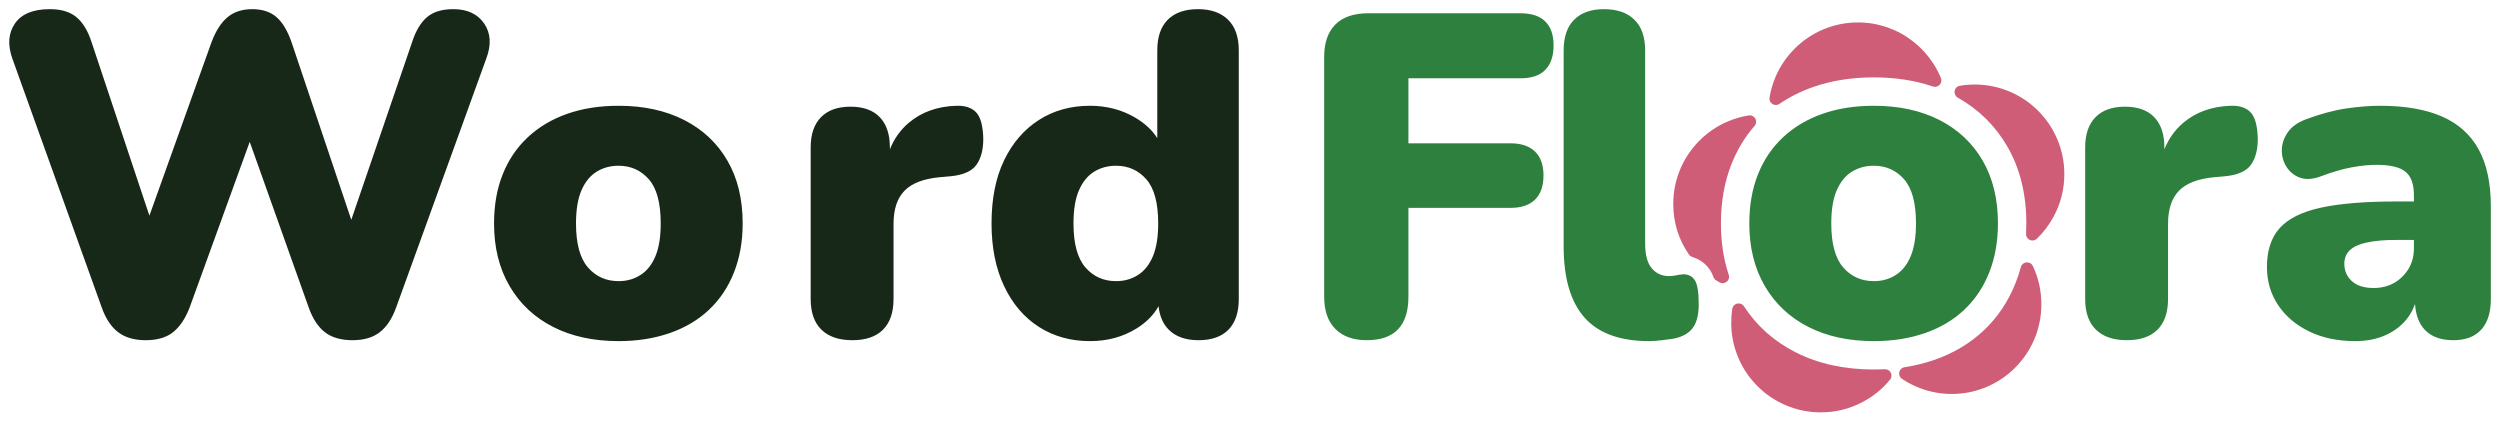
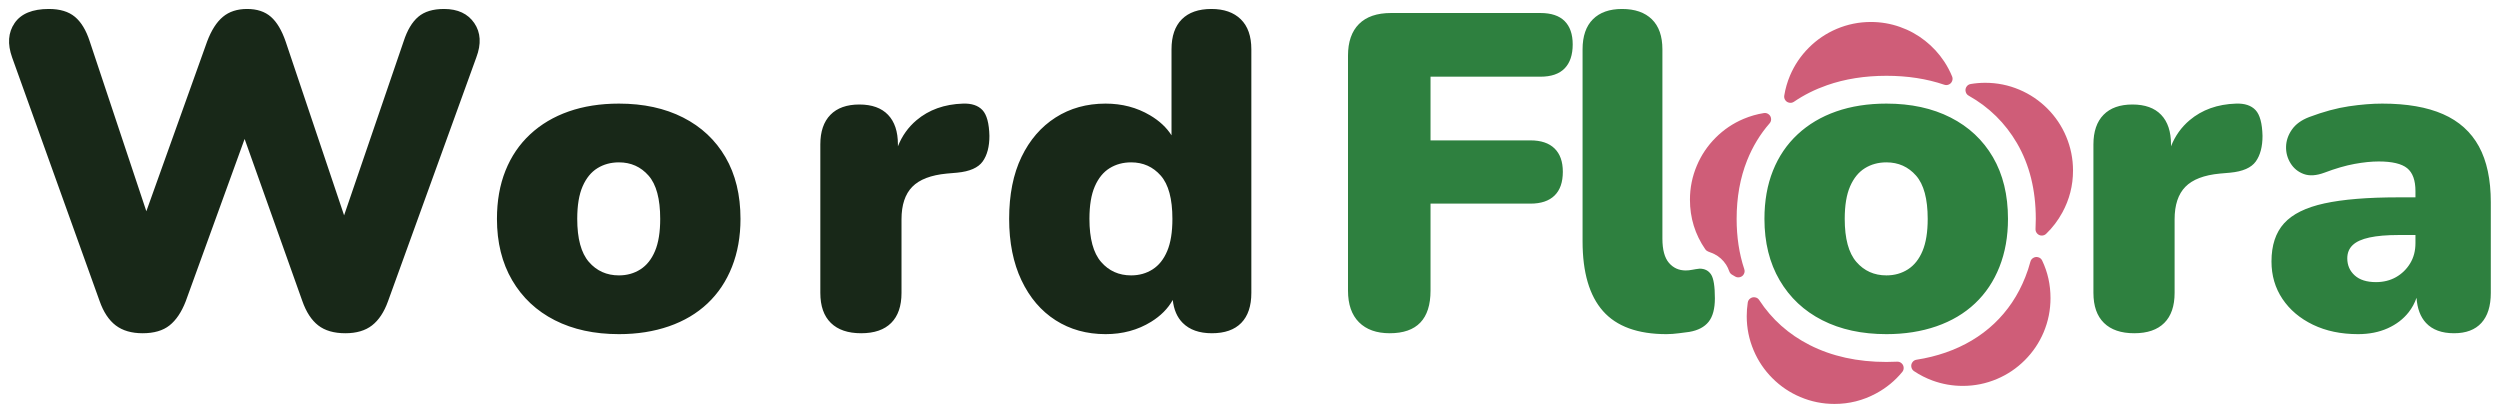
- <svg xmlns="http://www.w3.org/2000/svg" width="5460" height="921" viewBox="20 46 5460 921" role="img" aria-label="WordFlora">
-   <path fill="#CF5D78" d="M4241.4 234.9Q4182.9 215 4112.5 215Q4040 215 3980 236Q3939.7 250.1 3906.4 272.8Q3901.6 276.1 3895.9 275Q3890.2 274 3886.9 269.2Q3883.8 264.6 3884.7 259Q3888.4 236.2 3897.5 214.5Q3912.4 179.4 3939.5 152.3Q3966.5 125.3 4001.6 110.4Q4038 95 4077.8 95Q4111.4 95 4142.8 106.1Q4173.2 116.8 4198.6 136.8Q4223.8 156.6 4241.4 183.3Q4251.8 199.1 4258.9 216.4Q4261.1 221.7 4258.8 227.1Q4256.6 232.4 4251.2 234.6Q4246.4 236.6 4241.4 234.9ZM4112.5 853Q4124.5 853 4136.2 852.4Q4142 852.1 4146.3 856Q4150.6 859.9 4150.9 865.7Q4151.2 871.1 4147.8 875.3Q4123.5 904.9 4089.2 923.3Q4046 946.6 3996.7 946.6Q3956.8 946.6 3920.5 931.2Q3885.4 916.4 3858.3 889.3Q3831.2 862.2 3816.4 827.1Q3801 790.7 3801 750.9Q3801 735.5 3803.3 720.6Q3804.2 714.8 3808.9 711.4Q3813.6 708 3819.3 708.9Q3825.5 709.8 3828.9 715.1Q3871 779.5 3941.4 815.3Q4015.6 853 4112.5 853ZM4179.7 848Q4213.4 842.8 4244.3 832.1Q4307.4 810.2 4352.6 767.6Q4398.1 724.6 4422.1 663.8Q4428.8 647.1 4433.5 629.4Q4435 623.8 4440.1 620.9Q4445.1 618 4450.7 619.5Q4456.9 621.1 4459.7 626.9Q4478.3 665.8 4478.3 710.7Q4478.3 750.5 4463 786.9Q4448.1 822 4421 849.1Q4393.9 876.2 4358.8 891Q4322.5 906.4 4282.7 906.4Q4247.8 906.4 4215.3 894.5Q4193.3 886.4 4174 873.5Q4169.2 870.2 4168.1 864.6Q4166.9 858.9 4170.2 854Q4173.6 848.9 4179.7 848ZM4528.5 426.3Q4528.5 476.2 4504.7 519.8Q4490.1 546.6 4468.6 567.3Q4464.4 571.3 4458.6 571.2Q4452.8 571.1 4448.8 566.9Q4444.6 562.5 4444.9 556.4Q4445.5 545.4 4445.5 534Q4445.5 437.3 4403.6 365.3Q4364.3 297.9 4295.9 259.3Q4290.8 256.5 4289.3 250.9Q4287.7 245.3 4290.5 240.2Q4293.8 234.4 4300.4 233.3Q4316.4 230.6 4332.8 230.6Q4372.6 230.6 4409 246Q4444.1 260.9 4471.2 287.9Q4498.3 315 4513.1 350.1Q4528.5 386.5 4528.5 426.3ZM3851.9 321.1Q3820.5 357.1 3801.9 403.5Q3778.5 462.1 3778.5 534Q3778.5 594.7 3795.5 646Q3797.4 651.5 3794.8 656.7Q3792.2 661.9 3786.7 663.7Q3780.8 665.6 3775.5 662.7Q3771.7 660.6 3768 658.3Q3763.8 655.7 3762.1 651Q3759.1 642.5 3755 636.1Q3744.9 620.7 3729 612.6Q3724.7 610.4 3720.2 608.9Q3717.4 607.9 3714.7 606.7Q3710.8 605.1 3708.5 601.7Q3674.4 552.1 3674.4 491.3Q3674.4 451.5 3689.8 415.2Q3704.6 380.1 3731.7 353Q3758.8 325.9 3793.9 311.1Q3815.9 301.8 3839.2 298.1Q3844.9 297.2 3849.6 300.6Q3854.3 304 3855.2 309.7Q3856.2 316.2 3851.9 321.1Z" />
-   <path fill="#182818" d="M338 789Q301 789 278 771.5Q255 754 242 717L47 174Q31 129 52.5 97.5Q74 66 129 66Q166 66 187 83.5Q208 101 220 138L346.3 517L482 138Q496 101 517 83.5Q538 66 571 66Q604 66 624 83.5Q644 101 657 139L787.2 526.1L920 138Q932 101 952.5 83.5Q973 66 1010 66Q1056 66 1077.5 97.5Q1099 129 1082 174L885 718Q872 754 849.5 771.5Q827 789 790 789Q752 789 729.5 771.5Q707 754 694 717L565.4 355.8L434 718Q420 754 398 771.5Q376 789 338 789ZM2400.5 791Q2337.5 791 2289 760Q2240.5 729 2213 671Q2185.5 613 2185.5 534Q2185.5 453 2213 396Q2240.5 339 2289 308Q2337.5 277 2400.5 277Q2455.5 277 2499.5 303Q2530.9 321.5 2547.5 347.7V156Q2547.5 112 2570.5 89Q2593.5 66 2636.5 66Q2678.5 66 2702 89Q2725.5 112 2725.5 156V699Q2725.5 743 2703 766Q2680.5 789 2637.5 789Q2595.5 789 2572.5 766Q2553.8 747.3 2550.3 714.8Q2534.1 743.7 2502 763.5Q2457.5 791 2400.5 791ZM1371 791Q1289 791 1228 760Q1167 729 1133 671Q1099 613 1099 534Q1099 474 1118 426.5Q1137 379 1173 345.5Q1209 312 1259 294.5Q1309 277 1371 277Q1453 277 1514 308Q1575 339 1608.5 396.5Q1642 454 1642 534Q1642 593 1623 641Q1604 689 1568.5 722.5Q1533 756 1482.5 773.5Q1432 791 1371 791ZM1881.5 789Q1837.5 789 1814 766Q1790.5 743 1790.5 699V368Q1790.5 325 1813 302Q1835.5 279 1877.5 279Q1919.5 279 1941.5 302Q1963.5 325 1963.5 368V372.2Q1977.2 337.5 2005 314Q2046.5 279 2108.5 277Q2137.5 276 2152 291.5Q2166.5 307 2167.5 349Q2167.5 385 2152.5 406Q2137.5 427 2095.5 431L2072.5 433Q2019.5 438 1995.5 462.5Q1971.5 487 1971.5 535V699Q1971.5 743 1948.5 766Q1925.5 789 1881.5 789ZM1371 660Q1398 660 1419 646.5Q1440 633 1451.5 605.5Q1463 578 1463 534Q1463 467 1437 437.5Q1411 408 1371 408Q1344 408 1323 421Q1302 434 1290 461.5Q1278 489 1278 534Q1278 600 1304 630Q1330 660 1371 660ZM2457.5 660Q2484.5 660 2505.5 646.5Q2526.5 633 2538 605.5Q2549.5 578 2549.5 534Q2549.5 467 2523.5 437.5Q2497.5 408 2457.5 408Q2430.5 408 2409.5 421Q2388.5 434 2376.5 461.5Q2364.5 489 2364.5 534Q2364.5 600 2390.5 630Q2416.5 660 2457.5 660Z" />
-   <path fill="#2E803F" d="M4112.5 791Q4030.5 791 3969.5 760Q3908.5 729 3874.5 671Q3840.5 613 3840.5 534Q3840.5 474 3859.5 426.5Q3878.5 379 3914.5 345.5Q3950.5 312 4000.5 294.5Q4050.5 277 4112.5 277Q4194.5 277 4255.5 308Q4316.5 339 4350 396.5Q4383.5 454 4383.5 534Q4383.5 593 4364.5 641Q4345.5 689 4310 722.5Q4274.5 756 4224 773.5Q4173.5 791 4112.5 791ZM3005 789Q2961 789 2936.5 764.5Q2912 740 2912 694V170Q2912 124 2936.5 99.5Q2961 75 3008 75H3341Q3377 75 3395 93Q3413 111 3413 145Q3413 180 3395 198.5Q3377 217 3341 217H3096V359H3319Q3354 359 3372.5 377Q3391 395 3391 429Q3391 464 3372.5 482Q3354 500 3319 500H3096V694Q3096 789 3005 789ZM5164 791Q5107 791 5063.5 770Q5020 749 4995.5 712.5Q4971 676 4971 629Q4971 575 4999 544Q5027 513 5089 499.5Q5151 486 5254 486H5292V472Q5292 436 5273.5 421Q5255 406 5210 406Q5186 406 5156 411.5Q5126 417 5089 431Q5062 441 5043 434Q5024 427 5013.5 410Q5003 393 5003.5 373Q5004 353 5016.5 335Q5029 317 5055 307Q5103 289 5143.5 283Q5184 277 5218 277Q5300 277 5353.5 300.5Q5407 324 5433.5 372.5Q5460 421 5460 497V699Q5460 743 5439 766Q5418 789 5378 789Q5337 789 5315.5 766Q5296.8 745.9 5294.4 709.9Q5288.2 727.7 5277 742Q5259 765 5230 778Q5201 791 5164 791ZM3622 791Q3526 791 3480.5 739.5Q3435 688 3435 584V156Q3435 112 3458 89Q3481 66 3523 66Q3566 66 3589.5 89Q3613 112 3613 156V578Q3613 615 3627.5 632Q3642 649 3665 649Q3672 649 3679.5 647.5Q3687 646 3696 645Q3713 645 3721.5 658Q3730 671 3730 711Q3730 746 3716 763.5Q3702 781 3673 786Q3665 787 3650 789Q3635 791 3622 791ZM4665 789Q4621 789 4597.5 766Q4574 743 4574 699V368Q4574 325 4596.5 302Q4619 279 4661 279Q4703 279 4725 302Q4747 325 4747 368V372.2Q4760.7 337.5 4788.5 314Q4830 279 4892 277Q4921 276 4935.5 291.5Q4950 307 4951 349Q4951 385 4936 406Q4921 427 4879 431L4856 433Q4803 438 4779 462.5Q4755 487 4755 535V699Q4755 743 4732 766Q4709 789 4665 789ZM4112.5 660Q4139.5 660 4160.5 646.5Q4181.5 633 4193 605.5Q4204.5 578 4204.5 534Q4204.5 467 4178.5 437.5Q4152.5 408 4112.5 408Q4085.5 408 4064.5 421Q4043.5 434 4031.5 461.5Q4019.5 489 4019.5 534Q4019.5 600 4045.5 630Q4071.5 660 4112.5 660ZM5292 570H5254Q5215 570 5189.5 575.5Q5164 581 5152 592.5Q5140 604 5140 622Q5140 645 5156.5 660Q5173 675 5204 675Q5229 675 5248.5 664Q5268 653 5280 633.5Q5292 614 5292 588V570Z" />
+ <svg xmlns="http://www.w3.org/2000/svg" width="5574" height="921" viewBox="20 46 5574 921" role="img" aria-label="WordFlora">
+   <path fill="#CF5D78" d="M4354.9 234.9Q4296.4 215 4226 215Q4153.5 215 4093.5 236Q4053.2 250.1 4019.9 272.8Q4015.1 276.1 4009.4 275Q4003.7 274 4000.4 269.2Q3997.3 264.6 3998.2 259Q4001.9 236.2 4011 214.5Q4025.9 179.4 4053 152.3Q4080 125.3 4115.1 110.4Q4151.5 95 4191.3 95Q4224.9 95 4256.3 106.1Q4286.7 116.8 4312.1 136.8Q4337.3 156.6 4354.9 183.3Q4365.3 199.1 4372.4 216.4Q4374.6 221.7 4372.3 227.1Q4370.1 232.4 4364.7 234.6Q4359.9 236.6 4354.9 234.9ZM4226 853Q4238 853 4249.7 852.4Q4255.5 852.1 4259.8 856Q4264.1 859.9 4264.4 865.7Q4264.7 871.1 4261.3 875.3Q4237 904.9 4202.7 923.3Q4159.5 946.6 4110.2 946.6Q4070.3 946.6 4034 931.2Q3998.9 916.4 3971.8 889.3Q3944.7 862.2 3929.9 827.1Q3914.5 790.7 3914.5 750.9Q3914.5 735.5 3916.8 720.6Q3917.7 714.8 3922.4 711.4Q3927.1 708 3932.8 708.9Q3939 709.8 3942.4 715.1Q3984.5 779.5 4054.9 815.3Q4129.1 853 4226 853ZM4293.2 848Q4326.9 842.8 4357.8 832.1Q4420.9 810.2 4466.1 767.6Q4511.6 724.6 4535.6 663.8Q4542.3 647.1 4547 629.4Q4548.5 623.8 4553.6 620.9Q4558.6 618 4564.2 619.5Q4570.4 621.1 4573.2 626.9Q4591.8 665.8 4591.8 710.7Q4591.8 750.5 4576.5 786.9Q4561.6 822 4534.5 849.1Q4507.4 876.2 4472.3 891Q4436 906.4 4396.2 906.4Q4361.3 906.4 4328.8 894.5Q4306.8 886.4 4287.5 873.5Q4282.7 870.2 4281.6 864.6Q4280.4 858.9 4283.7 854Q4287.1 848.9 4293.2 848ZM4642 426.3Q4642 476.2 4618.2 519.8Q4603.6 546.6 4582.1 567.3Q4577.9 571.3 4572.1 571.2Q4566.3 571.1 4562.3 566.9Q4558.1 562.5 4558.4 556.4Q4559 545.4 4559 534Q4559 437.3 4517.1 365.3Q4477.8 297.9 4409.4 259.3Q4404.3 256.5 4402.8 250.9Q4401.2 245.3 4404 240.2Q4407.3 234.4 4413.9 233.3Q4429.9 230.6 4446.3 230.6Q4486.1 230.6 4522.5 246Q4557.6 260.9 4584.7 287.9Q4611.8 315 4626.6 350.1Q4642 386.5 4642 426.3ZM3965.4 321.1Q3934 357.1 3915.4 403.5Q3892 462.1 3892 534Q3892 594.7 3909 646Q3910.9 651.5 3908.3 656.7Q3905.7 661.9 3900.2 663.7Q3894.3 665.6 3889 662.7Q3885.2 660.6 3881.5 658.3Q3877.3 655.7 3875.6 651Q3872.6 642.5 3868.5 636.1Q3858.4 620.7 3842.5 612.6Q3838.2 610.4 3833.7 608.9Q3830.9 607.9 3828.2 606.7Q3824.3 605.1 3822 601.7Q3787.9 552.1 3787.9 491.3Q3787.9 451.5 3803.3 415.2Q3818.1 380.1 3845.2 353Q3872.3 325.9 3907.4 311.1Q3929.4 301.8 3952.7 298.1Q3958.4 297.2 3963.1 300.6Q3967.8 304 3968.7 309.7Q3969.7 316.2 3965.4 321.1Z" />
+   <path fill="#182818" d="M338 789Q301 789 278 771.5Q255 754 242 717L47 174Q31 129 52.5 97.5Q74 66 129 66Q166 66 187 83.5Q208 101 220 138L346.3 517L482 138Q496 101 517 83.5Q538 66 571 66Q604 66 624 83.5Q644 101 657 139L787.2 526.1L920 138Q932 101 952.5 83.5Q973 66 1010 66Q1056 66 1077.5 97.5Q1099 129 1082 174L885 718Q872 754 849.5 771.5Q827 789 790 789Q752 789 729.5 771.5Q707 754 694 717L565.4 355.8L434 718Q420 754 398 771.5Q376 789 338 789ZM2485 791Q2422 791 2373.5 760Q2325 729 2297.5 671Q2270 613 2270 534Q2270 453 2297.5 396Q2325 339 2373.5 308Q2422 277 2485 277Q2540 277 2584 303Q2615.4 321.5 2632 347.7V156Q2632 112 2655 89Q2678 66 2721 66Q2763 66 2786.5 89Q2810 112 2810 156V699Q2810 743 2787.5 766Q2765 789 2722 789Q2680 789 2657 766Q2638.3 747.3 2634.8 714.8Q2618.6 743.7 2586.5 763.5Q2542 791 2485 791ZM1400 791Q1318 791 1257 760Q1196 729 1162 671Q1128 613 1128 534Q1128 474 1147 426.5Q1166 379 1202 345.5Q1238 312 1288 294.5Q1338 277 1400 277Q1482 277 1543 308Q1604 339 1637.5 396.5Q1671 454 1671 534Q1671 593 1652 641Q1633 689 1597.5 722.5Q1562 756 1511.5 773.5Q1461 791 1400 791ZM1940 789Q1896 789 1872.5 766Q1849 743 1849 699V368Q1849 325 1871.5 302Q1894 279 1936 279Q1978 279 2000 302Q2022 325 2022 368V372.2Q2035.7 337.5 2063.5 314Q2105 279 2167 277Q2196 276 2210.5 291.5Q2225 307 2226 349Q2226 385 2211 406Q2196 427 2154 431L2131 433Q2078 438 2054 462.5Q2030 487 2030 535V699Q2030 743 2007 766Q1984 789 1940 789ZM1400 660Q1427 660 1448 646.5Q1469 633 1480.5 605.5Q1492 578 1492 534Q1492 467 1466 437.5Q1440 408 1400 408Q1373 408 1352 421Q1331 434 1319 461.5Q1307 489 1307 534Q1307 600 1333 630Q1359 660 1400 660ZM2542 660Q2569 660 2590 646.5Q2611 633 2622.5 605.5Q2634 578 2634 534Q2634 467 2608 437.5Q2582 408 2542 408Q2515 408 2494 421Q2473 434 2461 461.5Q2449 489 2449 534Q2449 600 2475 630Q2501 660 2542 660Z" />
+   <path fill="#2E803F" d="M4226 791Q4144 791 4083 760Q4022 729 3988 671Q3954 613 3954 534Q3954 474 3973 426.5Q3992 379 4028 345.5Q4064 312 4114 294.5Q4164 277 4226 277Q4308 277 4369 308Q4430 339 4463.5 396.5Q4497 454 4497 534Q4497 593 4478 641Q4459 689 4423.5 722.5Q4388 756 4337.5 773.5Q4287 791 4226 791ZM3118.5 789Q3074.5 789 3050 764.5Q3025.5 740 3025.5 694V170Q3025.5 124 3050 99.5Q3074.5 75 3121.5 75H3454.5Q3490.5 75 3508.5 93Q3526.5 111 3526.5 145Q3526.5 180 3508.5 198.5Q3490.5 217 3454.5 217H3209.5V359H3432.5Q3467.5 359 3486 377Q3504.5 395 3504.5 429Q3504.5 464 3486 482Q3467.5 500 3432.5 500H3209.5V694Q3209.5 789 3118.5 789ZM5277.5 791Q5220.5 791 5177 770Q5133.5 749 5109 712.5Q5084.5 676 5084.5 629Q5084.5 575 5112.5 544Q5140.5 513 5202.5 499.5Q5264.5 486 5367.5 486H5405.5V472Q5405.5 436 5387 421Q5368.5 406 5323.5 406Q5299.5 406 5269.5 411.5Q5239.5 417 5202.5 431Q5175.5 441 5156.5 434Q5137.5 427 5127 410Q5116.5 393 5117 373Q5117.5 353 5130 335Q5142.5 317 5168.5 307Q5216.5 289 5257 283Q5297.5 277 5331.5 277Q5413.5 277 5467 300.5Q5520.5 324 5547 372.5Q5573.5 421 5573.5 497V699Q5573.5 743 5552.5 766Q5531.5 789 5491.5 789Q5450.5 789 5429 766Q5410.3 745.9 5407.9 709.9Q5401.7 727.7 5390.5 742Q5372.5 765 5343.5 778Q5314.5 791 5277.5 791ZM3735.5 791Q3639.5 791 3594 739.5Q3548.5 688 3548.5 584V156Q3548.5 112 3571.5 89Q3594.5 66 3636.5 66Q3679.5 66 3703 89Q3726.5 112 3726.5 156V578Q3726.5 615 3741 632Q3755.5 649 3778.5 649Q3785.5 649 3793 647.5Q3800.5 646 3809.5 645Q3826.5 645 3835 658Q3843.5 671 3843.5 711Q3843.5 746 3829.5 763.5Q3815.5 781 3786.5 786Q3778.5 787 3763.5 789Q3748.5 791 3735.5 791ZM4778.5 789Q4734.5 789 4711 766Q4687.5 743 4687.5 699V368Q4687.5 325 4710 302Q4732.5 279 4774.5 279Q4816.5 279 4838.5 302Q4860.5 325 4860.5 368V372.2Q4874.2 337.5 4902 314Q4943.5 279 5005.5 277Q5034.5 276 5049 291.5Q5063.5 307 5064.5 349Q5064.5 385 5049.5 406Q5034.5 427 4992.5 431L4969.5 433Q4916.5 438 4892.5 462.5Q4868.5 487 4868.5 535V699Q4868.5 743 4845.5 766Q4822.5 789 4778.5 789ZM4226 660Q4253 660 4274 646.5Q4295 633 4306.5 605.5Q4318 578 4318 534Q4318 467 4292 437.5Q4266 408 4226 408Q4199 408 4178 421Q4157 434 4145 461.5Q4133 489 4133 534Q4133 600 4159 630Q4185 660 4226 660ZM5405.5 570H5367.5Q5328.5 570 5303 575.5Q5277.5 581 5265.5 592.5Q5253.5 604 5253.5 622Q5253.5 645 5270 660Q5286.5 675 5317.5 675Q5342.5 675 5362 664Q5381.5 653 5393.5 633.5Q5405.5 614 5405.5 588V570Z" />
</svg>
